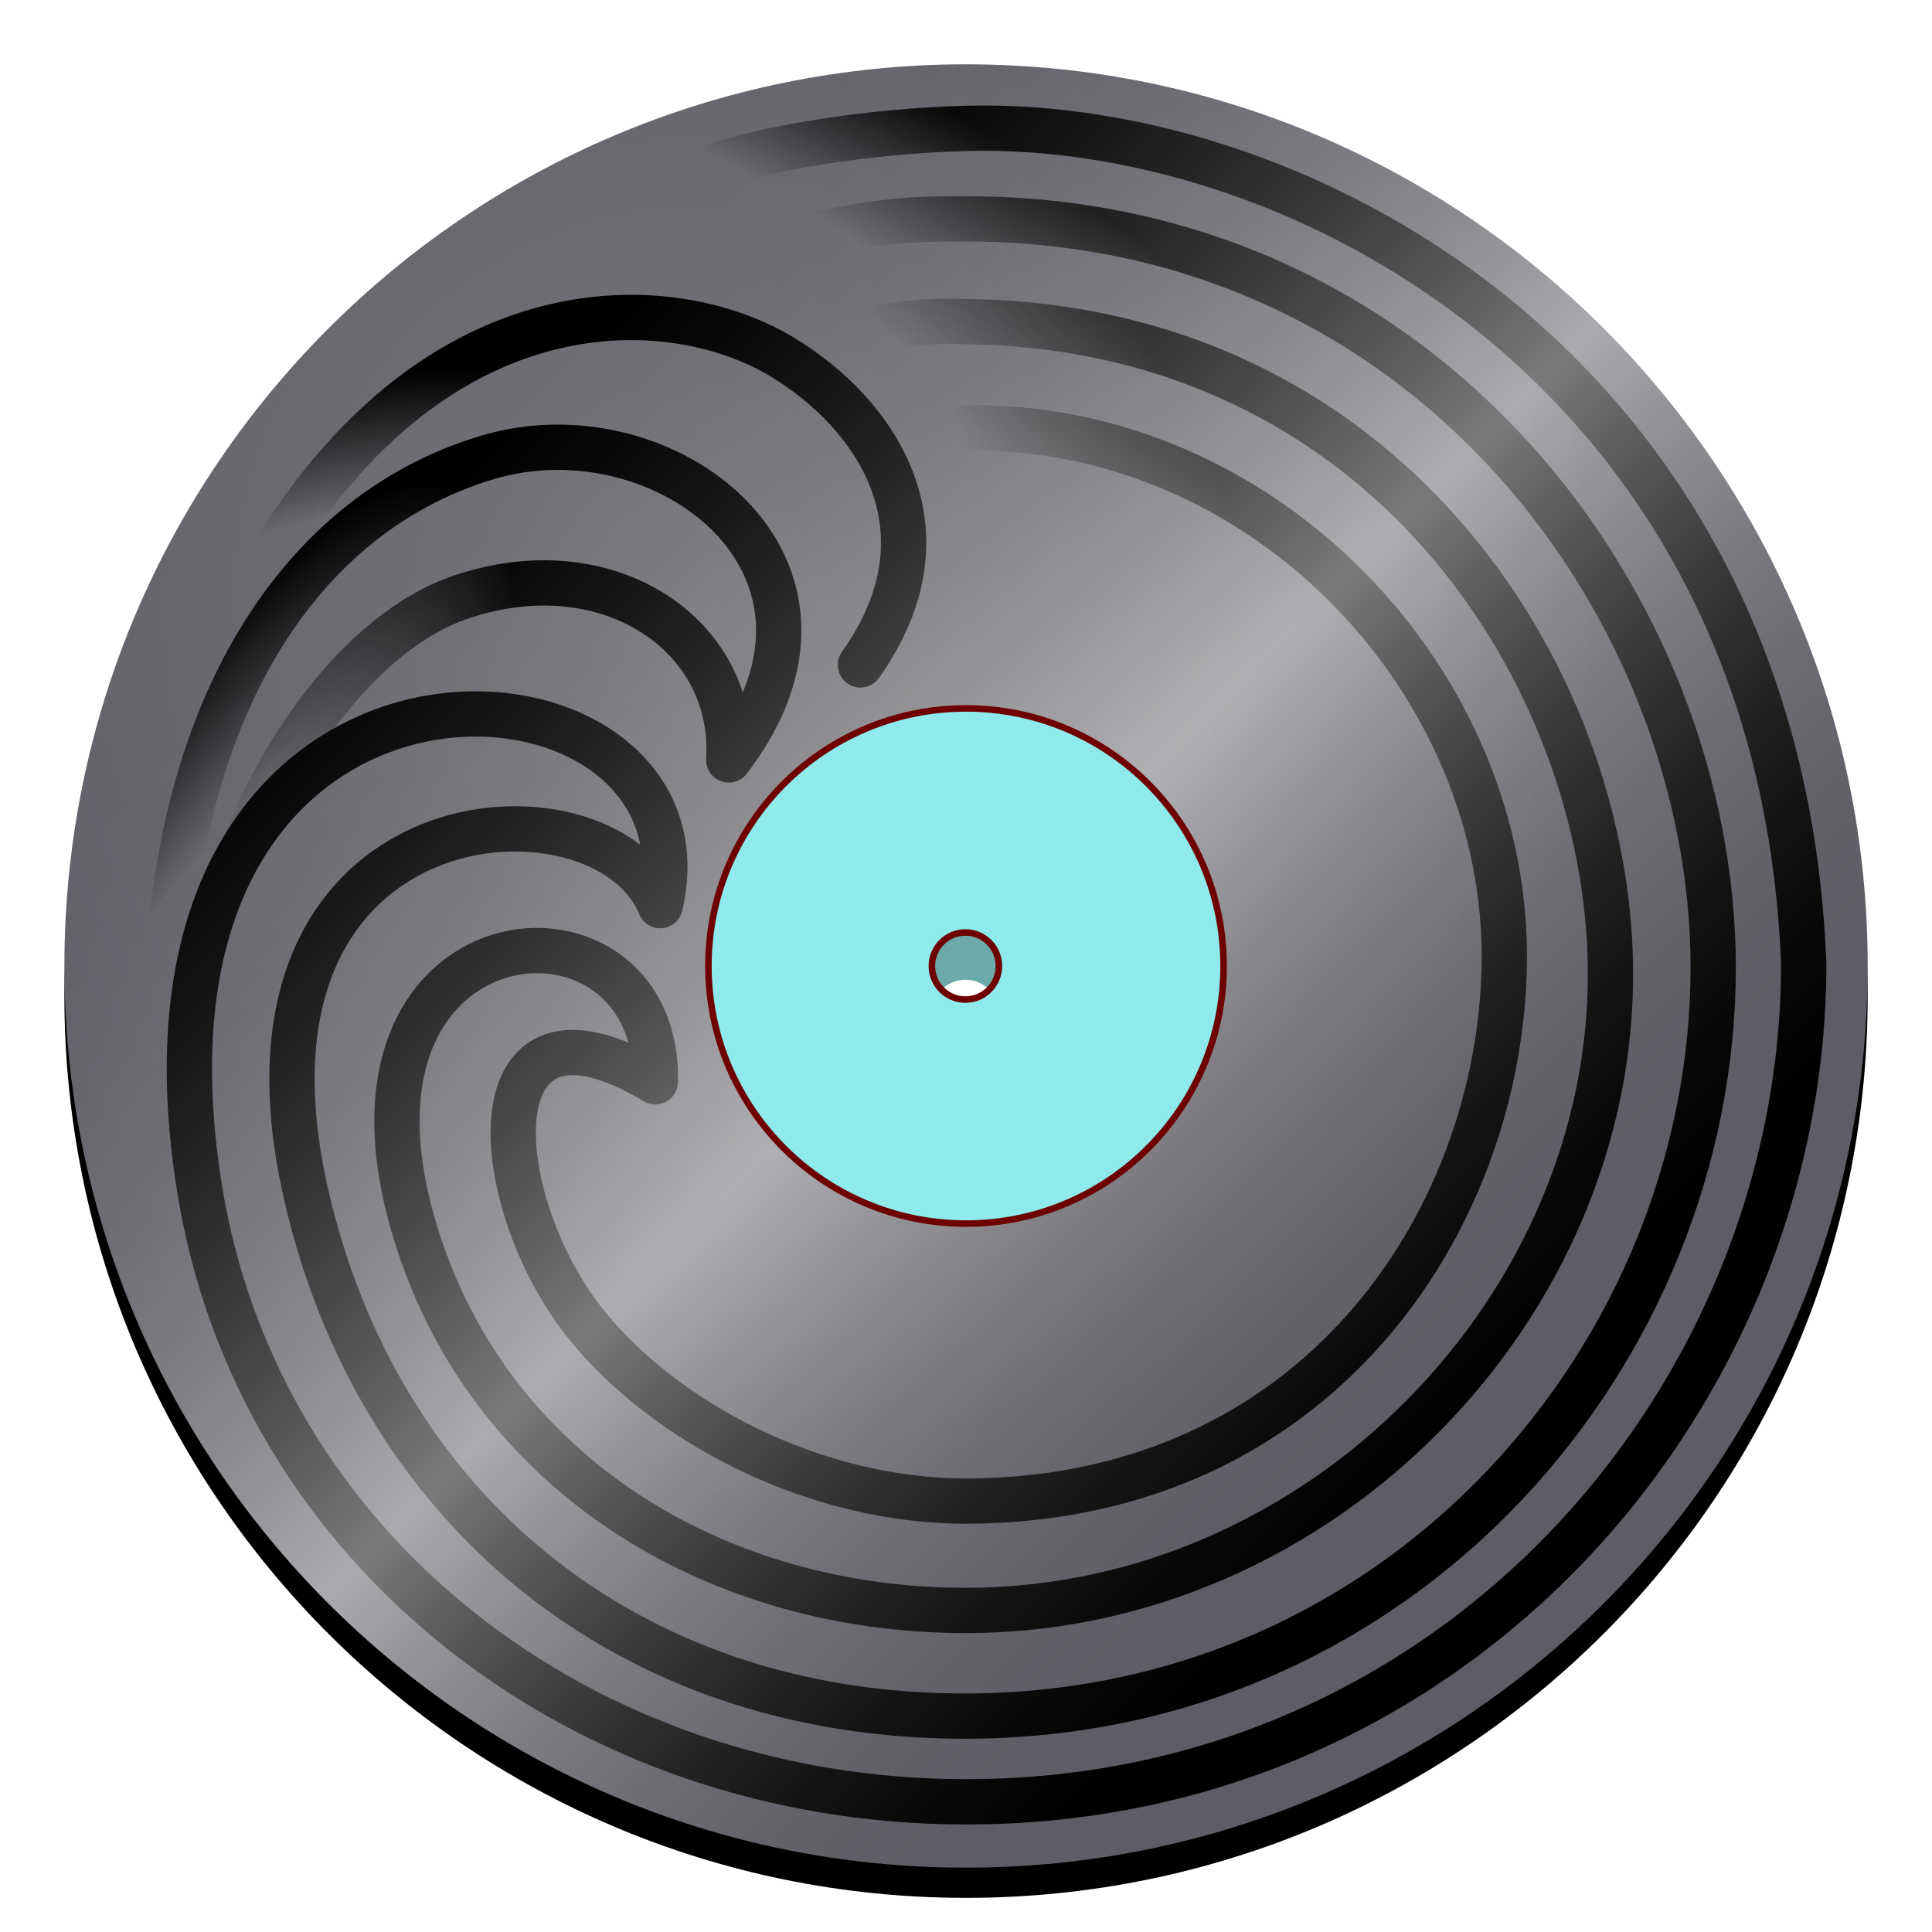
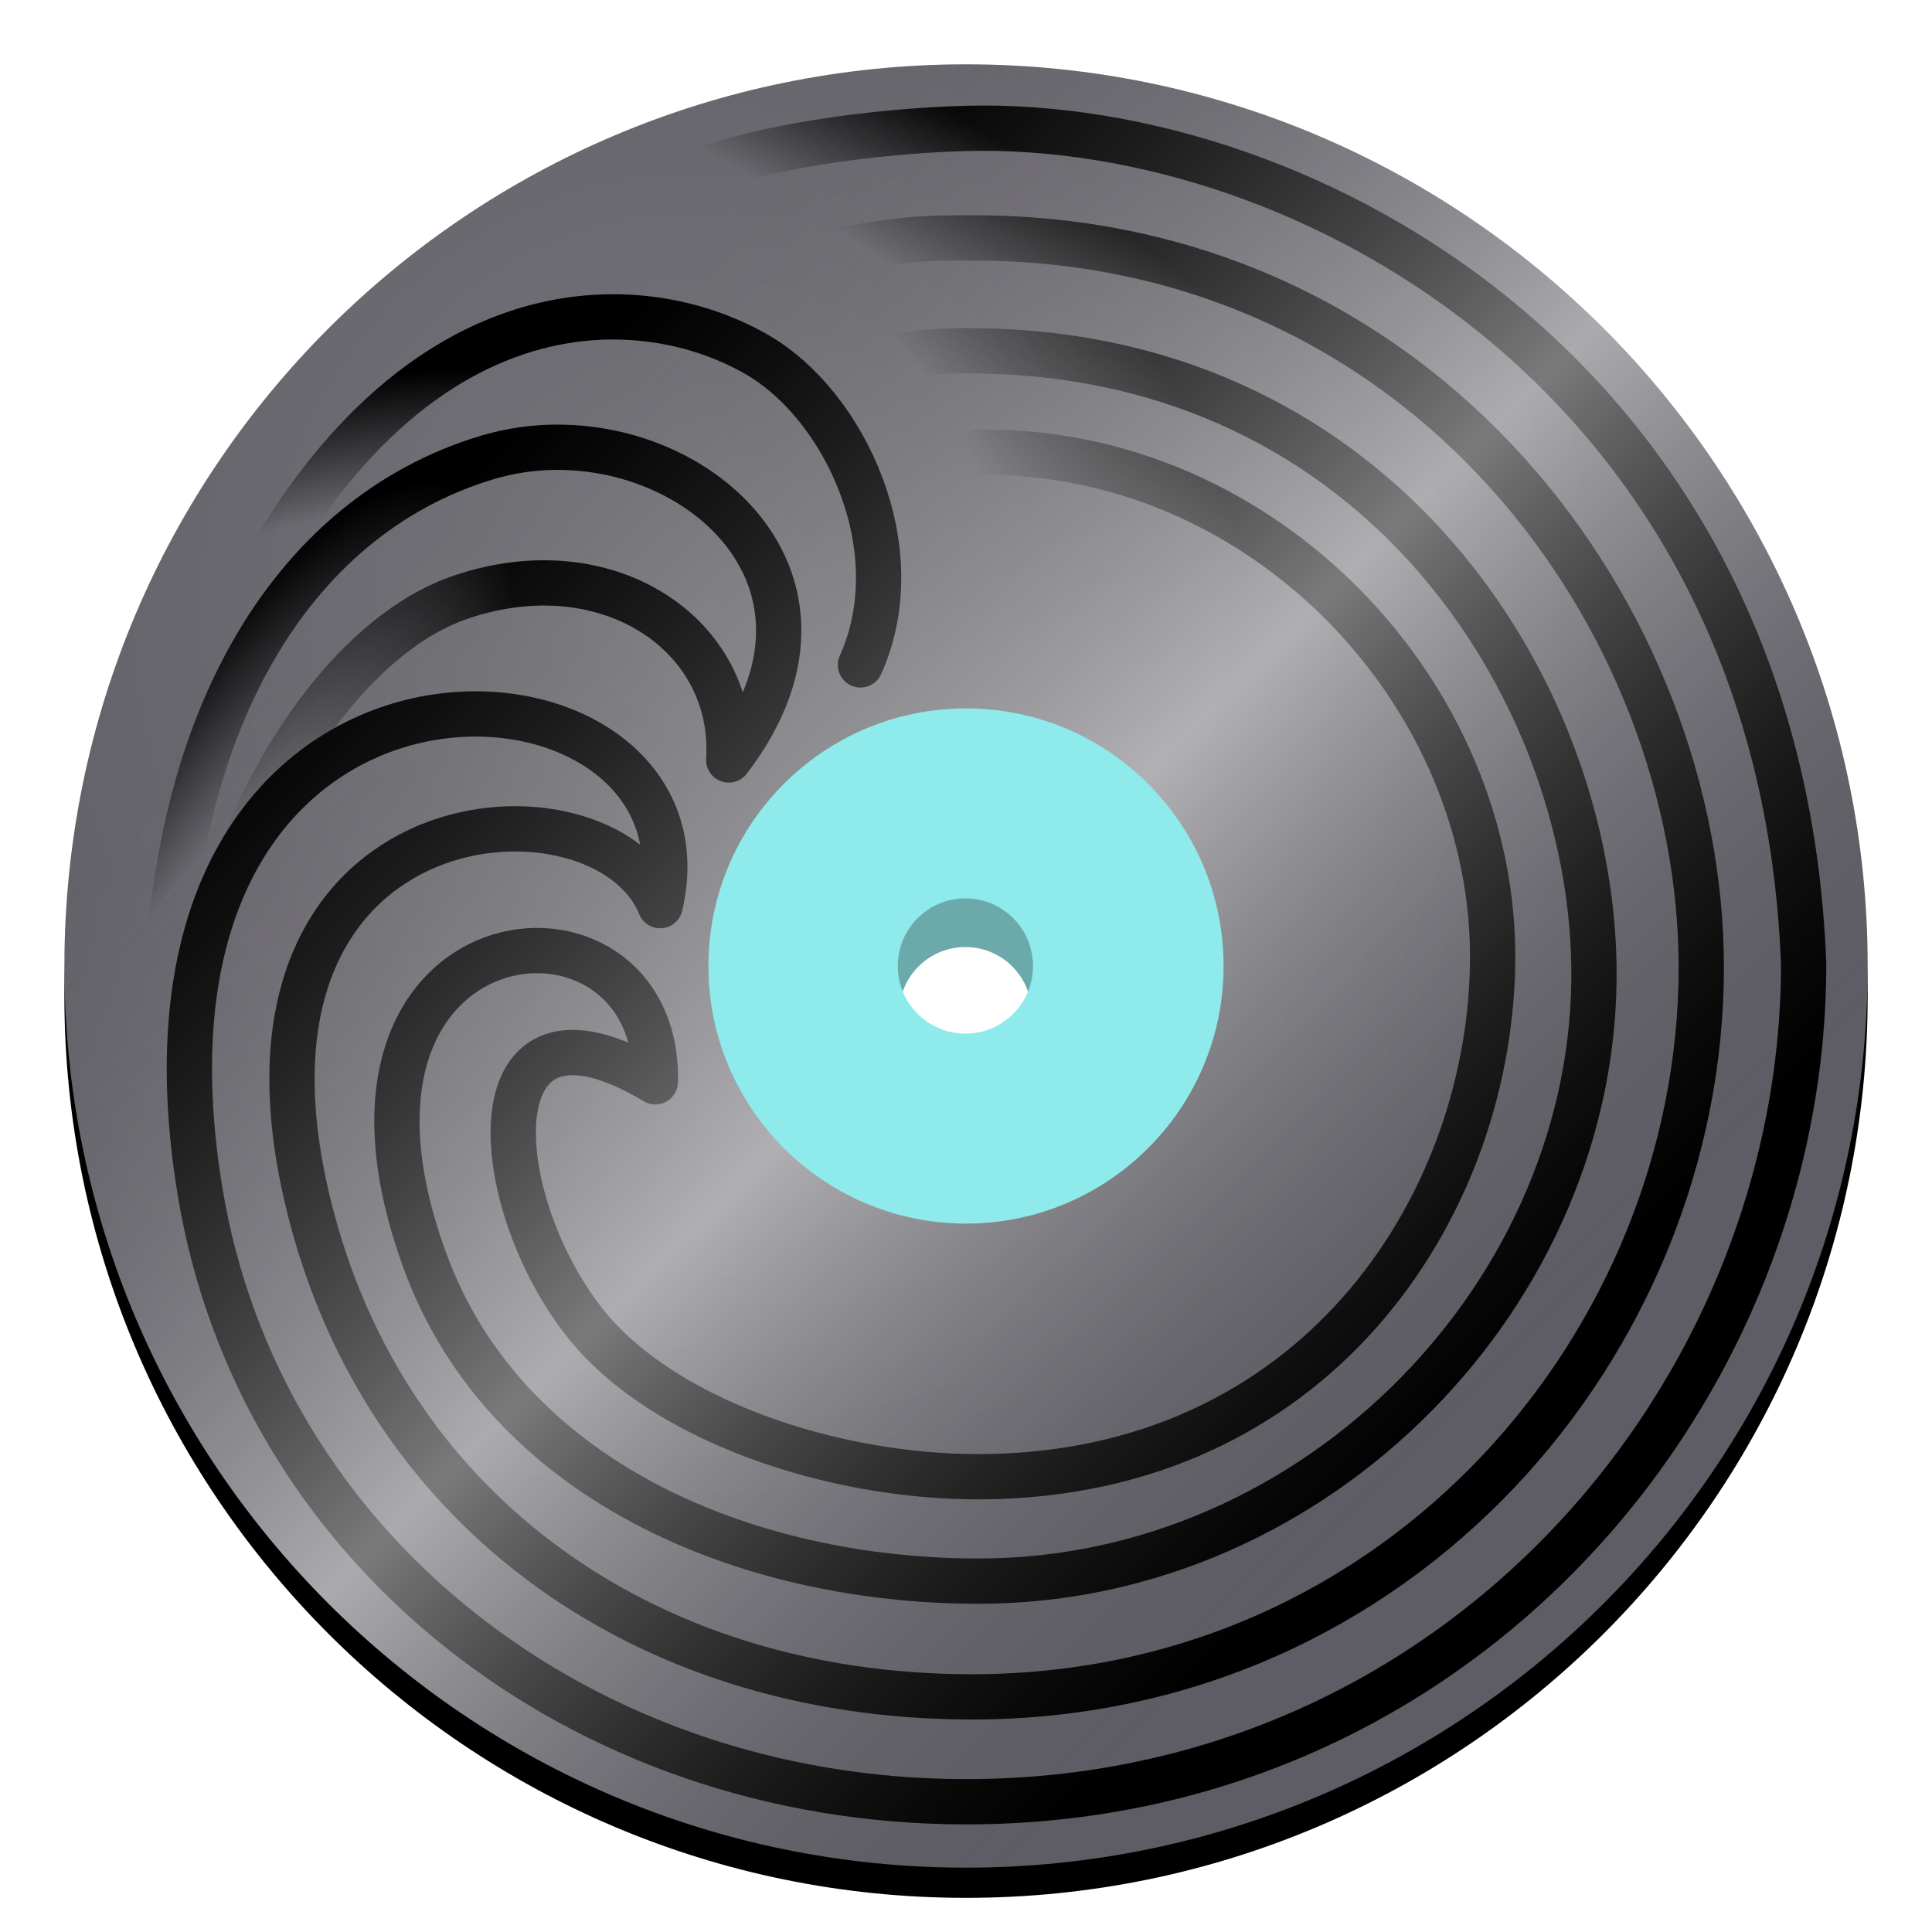
<svg xmlns="http://www.w3.org/2000/svg" height="128px" viewBox="0 0 128 128" width="128px">
  <radialGradient id="a" cx="46.649" cy="40.299" gradientUnits="userSpaceOnUse" r="59.737">
    <stop offset="0" stop-color="#77767b" />
    <stop offset="1" stop-color="#5e5c64" />
  </radialGradient>
  <radialGradient id="b" cx="44.983" cy="191.711" gradientTransform="matrix(0.151533 -0.260596 0.895414 0.520671 -130.046 101.7776)" gradientUnits="userSpaceOnUse" r="54.976">
    <stop offset="0.361" stop-opacity="0" />
    <stop offset="1" />
  </radialGradient>
  <radialGradient id="c" cx="5.127" cy="241.368" gradientTransform="matrix(0.891249 -1.822329 0.570013 0.278777 -131.1058 186.0608)" gradientUnits="userSpaceOnUse" r="21.772">
    <stop offset="0.472" stop-opacity="0" />
    <stop offset="1" />
  </radialGradient>
  <radialGradient id="d" cx="67.313" cy="205.66" gradientTransform="matrix(0.392839 -0.239385 0.571993 0.938659 -86.22317 24.45212)" gradientUnits="userSpaceOnUse" r="41.681">
    <stop offset="0.273" stop-opacity="0" />
    <stop offset="1" />
  </radialGradient>
  <radialGradient id="e" cx="17.785" cy="223.259" gradientTransform="matrix(1.012354 -0.493176 0.244198 0.501271 -54.87449 110.5427)" gradientUnits="userSpaceOnUse" r="24.554">
    <stop offset="0.424" stop-opacity="0" />
    <stop offset="1" />
  </radialGradient>
  <linearGradient id="f" gradientUnits="userSpaceOnUse" x1="4.264" x2="123.738" y1="4.264" y2="123.738">
    <stop offset="0.223" stop-color="#797979" stop-opacity="0" />
    <stop offset="0.497" stop-color="#ffffff" stop-opacity="0.478" />
    <stop offset="0.766" stop-color="#5a5a5a" stop-opacity="0" />
  </linearGradient>
-   <path d="m 64 48.934 c -9.426 0 -17.066 7.641 -17.066 17.066 s 7.641 17.066 17.066 17.066 s 17.066 -7.641 17.066 -17.066 s -7.641 -17.066 -17.066 -17.066 z m -0.039 15.977 c 1.227 0 2.219 0.996 2.219 2.223 c 0 1.227 -0.992 2.223 -2.219 2.223 c -1.227 0 -2.223 -0.996 -2.223 -2.223 c 0 -1.227 0.996 -2.223 2.223 -2.223 z m 0 0" fill="#6ba9aa" />
+   <path d="m 64 48.934 c -9.426 0 -17.066 7.641 -17.066 17.066 s 7.641 17.066 17.066 17.066 s 17.066 -7.641 17.066 -17.066 s -7.641 -17.066 -17.066 -17.066 z m -0.039 13.809 c 2.422 0 4.391 1.965 4.391 4.391 c 0 2.426 -1.969 4.391 -4.391 4.391 c -2.426 0 -4.391 -1.965 -4.391 -4.391 c 0 -2.426 1.965 -4.391 4.391 -4.391 z m 0 0" fill="#6ba9aa" />
  <path d="m 64 6.262 c -32.992 0.004 -59.734 26.746 -59.734 59.738 c -0.004 32.992 26.742 59.738 59.734 59.738 s 59.738 -26.746 59.738 -59.738 s -26.746 -59.738 -59.738 -59.738 z m 0 49.625 c 5.586 0 10.113 4.527 10.109 10.113 c 0.004 5.586 -4.523 10.113 -10.109 10.113 s -10.113 -4.527 -10.109 -10.113 c -0.004 -5.586 4.523 -10.113 10.109 -10.113 z m 0 0" />
  <path d="m 64 4.262 c -32.992 0.004 -59.734 26.746 -59.734 59.738 c -0.004 32.992 26.742 59.738 59.734 59.738 s 59.738 -26.746 59.738 -59.738 s -26.746 -59.738 -59.738 -59.738 z m 0 49.625 c 5.586 0 10.113 4.527 10.109 10.113 c 0.004 5.586 -4.523 10.113 -10.109 10.113 s -10.113 -4.527 -10.109 -10.113 c -0.004 -5.586 4.523 -10.113 10.109 -10.113 z m 0 0" fill="url(#a)" />
-   <g fill="none" stroke-width="3">
-     <path d="m 54.082 187.504 c 5.02 -0.98 6.598 -1.004 9.918 -1.004 c 30.828 0 49.504 26.07 49.504 49.602 c 0 25.355 -20.344 49.594 -49.594 49.594 c -22.668 0 -39.02 -14.066 -43.668 -34.738 c -5.988 -26.652 19.805 -28.113 23.496 -18.957 c 4.262 -18.113 -36.992 -20.898 -30.496 18.867 c 3.875 23.73 25.258 40.508 50.758 40.508 c 32.734 0 55.5 -27.125 55.5 -55.5 c -1.461 -38.688 -32.918 -55.98 -55.5 -55.371 c -6.195 0.164 -13.848 1.266 -18.004 3" stroke="url(#b)" stroke-linecap="round" stroke-linejoin="round" transform="matrix(1 0 0 1 0 -172)" />
-     <path d="m 11.047 239.727 c 0 -19.395 8.039 -33.449 21.219 -37.414 c 11.754 -3.535 25.852 7.219 16.016 20.035 c 0.512 -8.312 -8.023 -14.051 -17.684 -10.809 c -7.062 2.371 -12.375 11.035 -14.336 16.395" stroke="url(#c)" stroke-linecap="round" stroke-linejoin="round" transform="matrix(1 0 0 1 0 -172)" />
-     <path d="m 64 200.344 c 19.852 -0.273 36.031 16.945 35.66 35.656 c -0.34 17.066 -12.512 35.305 -35.453 35.449 c -10.402 0.066 -20.305 -5.379 -25.379 -11.711 c -6.586 -8.219 -7.641 -23.383 4.59 -16.066 c 0.32 -14.125 -23.977 -11.672 -15.211 12.004 c 5.309 14.328 19.449 23.02 35.793 23.02 c 23.582 0 43.023 -20.215 42.695 -42.695 c -0.277 -19.277 -14.922 -42.336 -42.695 -42.695 c -1.129 -0.016 -2.652 -0.086 -5.383 0.34" stroke="url(#d)" stroke-linecap="round" stroke-linejoin="round" transform="matrix(1 0 0 1 0 -172)" />
-     <path d="m 13.738 217.41 c 11.066 -26.98 29.734 -26.773 38.047 -21.781 c 6.242 3.754 11.57 11.477 5.223 20.422" stroke="url(#e)" stroke-linecap="round" stroke-linejoin="round" transform="matrix(1 0 0 1 0 -172)" />
+   <g fill="none" stroke-linecap="round" stroke-linejoin="round" stroke-width="3">
+     <path d="m 54.816 188.742 c 4.891 -0.957 6.426 -0.98 9.664 -0.98 c 30.039 0 48.234 25.406 48.234 48.336 c 0 24.707 -19.82 48.324 -48.324 48.324 c -22.086 0 -39.5 -12.793 -44.148 -33.465 c -5.988 -26.652 19.805 -28.113 23.496 -18.957 c 4.262 -18.113 -36.992 -20.898 -30.496 18.867 c 3.875 23.73 25.262 40.504 50.758 40.504 c 32.734 0 55.496 -27.125 55.496 -55.496 c -1.461 -38.684 -32.914 -55.977 -55.492 -55.367 c -6.199 0.164 -13.848 1.266 -18.008 3" stroke="url(#b)" transform="matrix(1 0 0 1 0 -172)" />
+     <path d="m 11.047 239.727 c 0 -19.395 8.039 -33.449 21.219 -37.414 c 11.754 -3.535 25.852 7.219 16.016 20.035 c 0.512 -8.312 -8.023 -14.051 -17.684 -10.809 c -7.062 2.371 -12.375 11.035 -14.336 16.395" stroke="url(#c)" transform="matrix(1 0 0 1 0 -172)" />
+     <path d="m 64.852 201.965 c 18.945 -0.258 34.387 16.176 34.035 34.035 c -0.324 16.289 -11.941 33.699 -33.84 33.836 c -9.93 0.062 -21.145 -3.766 -26.219 -10.098 c -6.586 -8.219 -7.641 -23.383 4.59 -16.066 c 0.32 -14.125 -23.977 -11.672 -15.211 12.004 c 5.309 14.328 21.043 21.078 36.641 21.078 c 22.508 0 41.066 -19.297 40.754 -40.754 c -0.266 -18.398 -14.242 -40.41 -40.75 -40.75 c -1.078 -0.016 -2.535 -0.082 -5.141 0.324" stroke="url(#d)" transform="matrix(1 0 0 1 0 -172)" />
+     <path d="m 13.738 217.41 c 11.066 -26.98 28.043 -26.766 36.434 -21.906 c 5.84 3.383 10.27 12.934 6.836 20.547" stroke="url(#e)" transform="matrix(1 0 0 1 0 -172)" />
  </g>
  <path d="m 64 4.262 c -32.992 0.004 -59.734 26.746 -59.734 59.738 c -0.004 32.992 26.742 59.738 59.734 59.738 s 59.738 -26.746 59.738 -59.738 s -26.746 -59.738 -59.738 -59.738 z m 0 49.625 c 5.586 0 10.113 4.527 10.109 10.113 c 0.004 5.586 -4.523 10.113 -10.109 10.113 s -10.113 -4.527 -10.109 -10.113 c -0.004 -5.586 4.523 -10.113 10.109 -10.113 z m 0 0" fill="url(#f)" />
-   <path d="m 64 46.934 c -9.426 0 -17.066 7.641 -17.066 17.066 s 7.641 17.066 17.066 17.066 s 17.066 -7.641 17.066 -17.066 s -7.641 -17.066 -17.066 -17.066 z m -0.039 14.844 c 1.227 0 2.219 0.996 2.219 2.223 s -0.992 2.223 -2.219 2.223 c -1.227 0 -2.223 -0.996 -2.223 -2.223 s 0.996 -2.223 2.223 -2.223 z m 0 0" fill="#8feaeb" stroke="#6e0000" stroke-linecap="round" stroke-linejoin="round" stroke-width="0.432" />
+   <path d="m 64 46.934 c -9.426 0 -17.066 7.641 -17.066 17.066 s 7.641 17.066 17.066 17.066 s 17.066 -7.641 17.066 -17.066 s -7.641 -17.066 -17.066 -17.066 z m -0.039 12.586 c 2.473 0 4.477 2.008 4.477 4.48 s -2.004 4.48 -4.477 4.48 c -2.477 0 -4.48 -2.008 -4.48 -4.48 s 2.004 -4.48 4.48 -4.48 z m 0 0" fill="#8feaeb" />
</svg>
